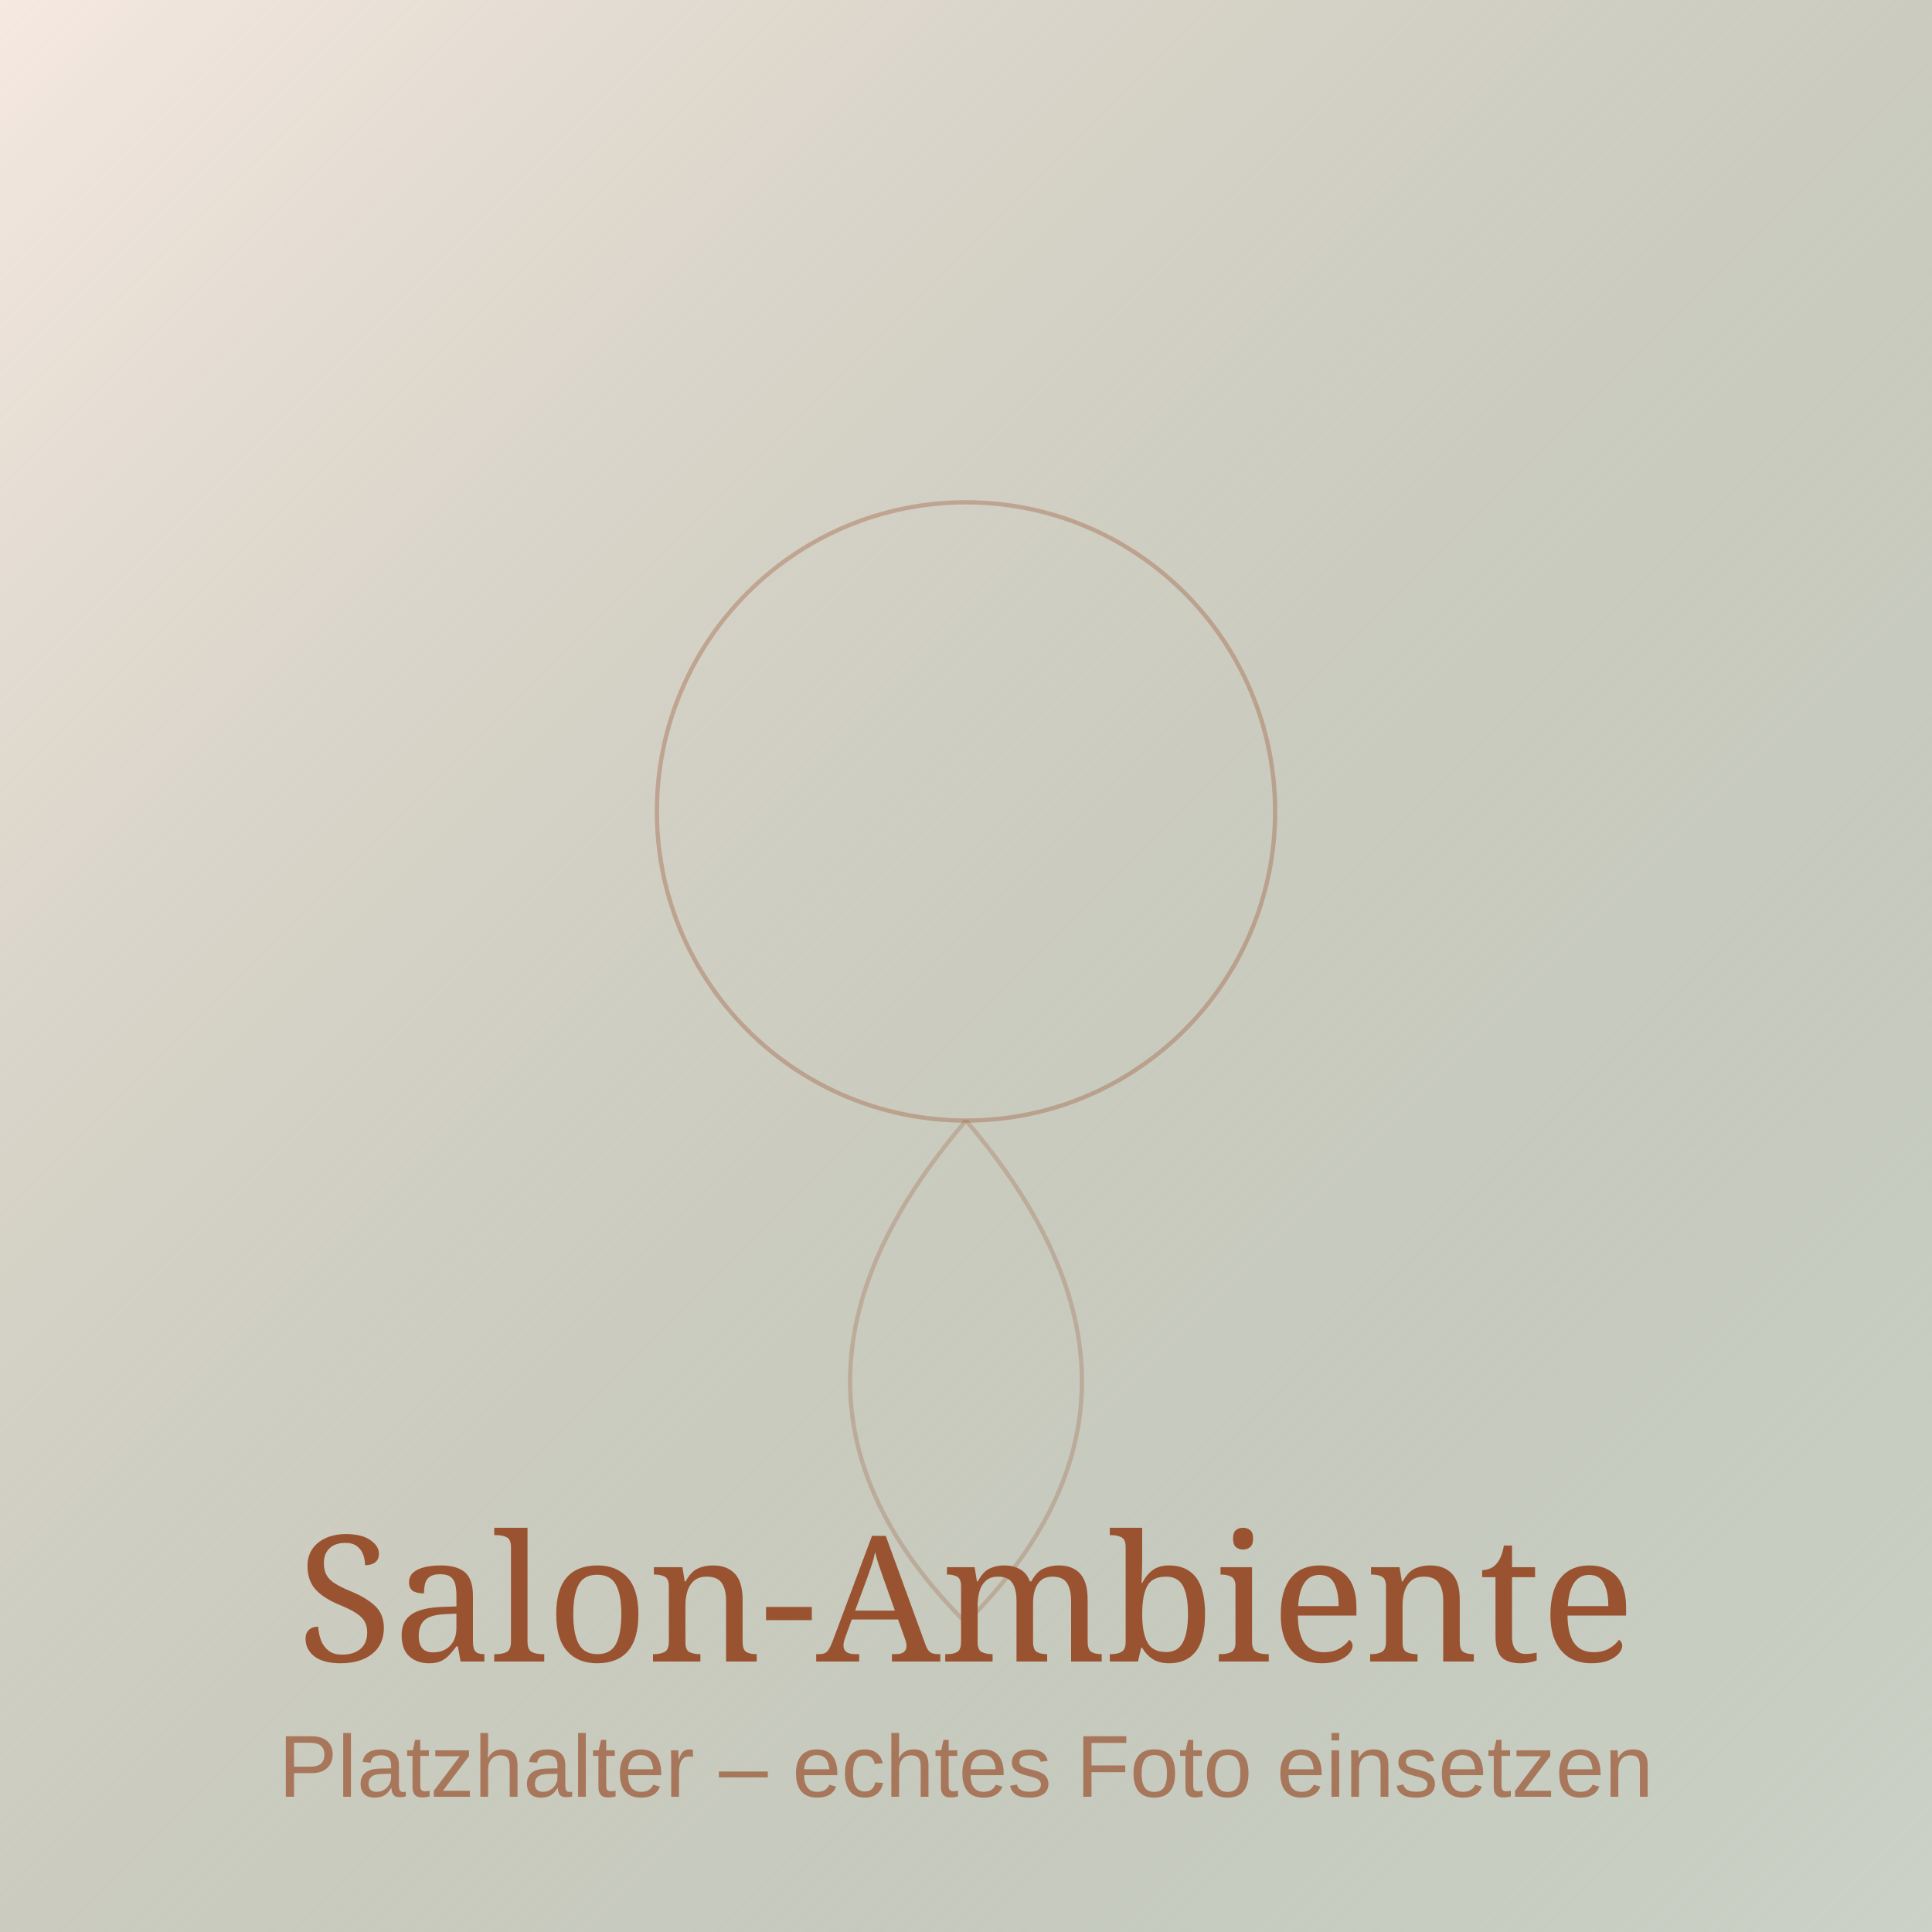
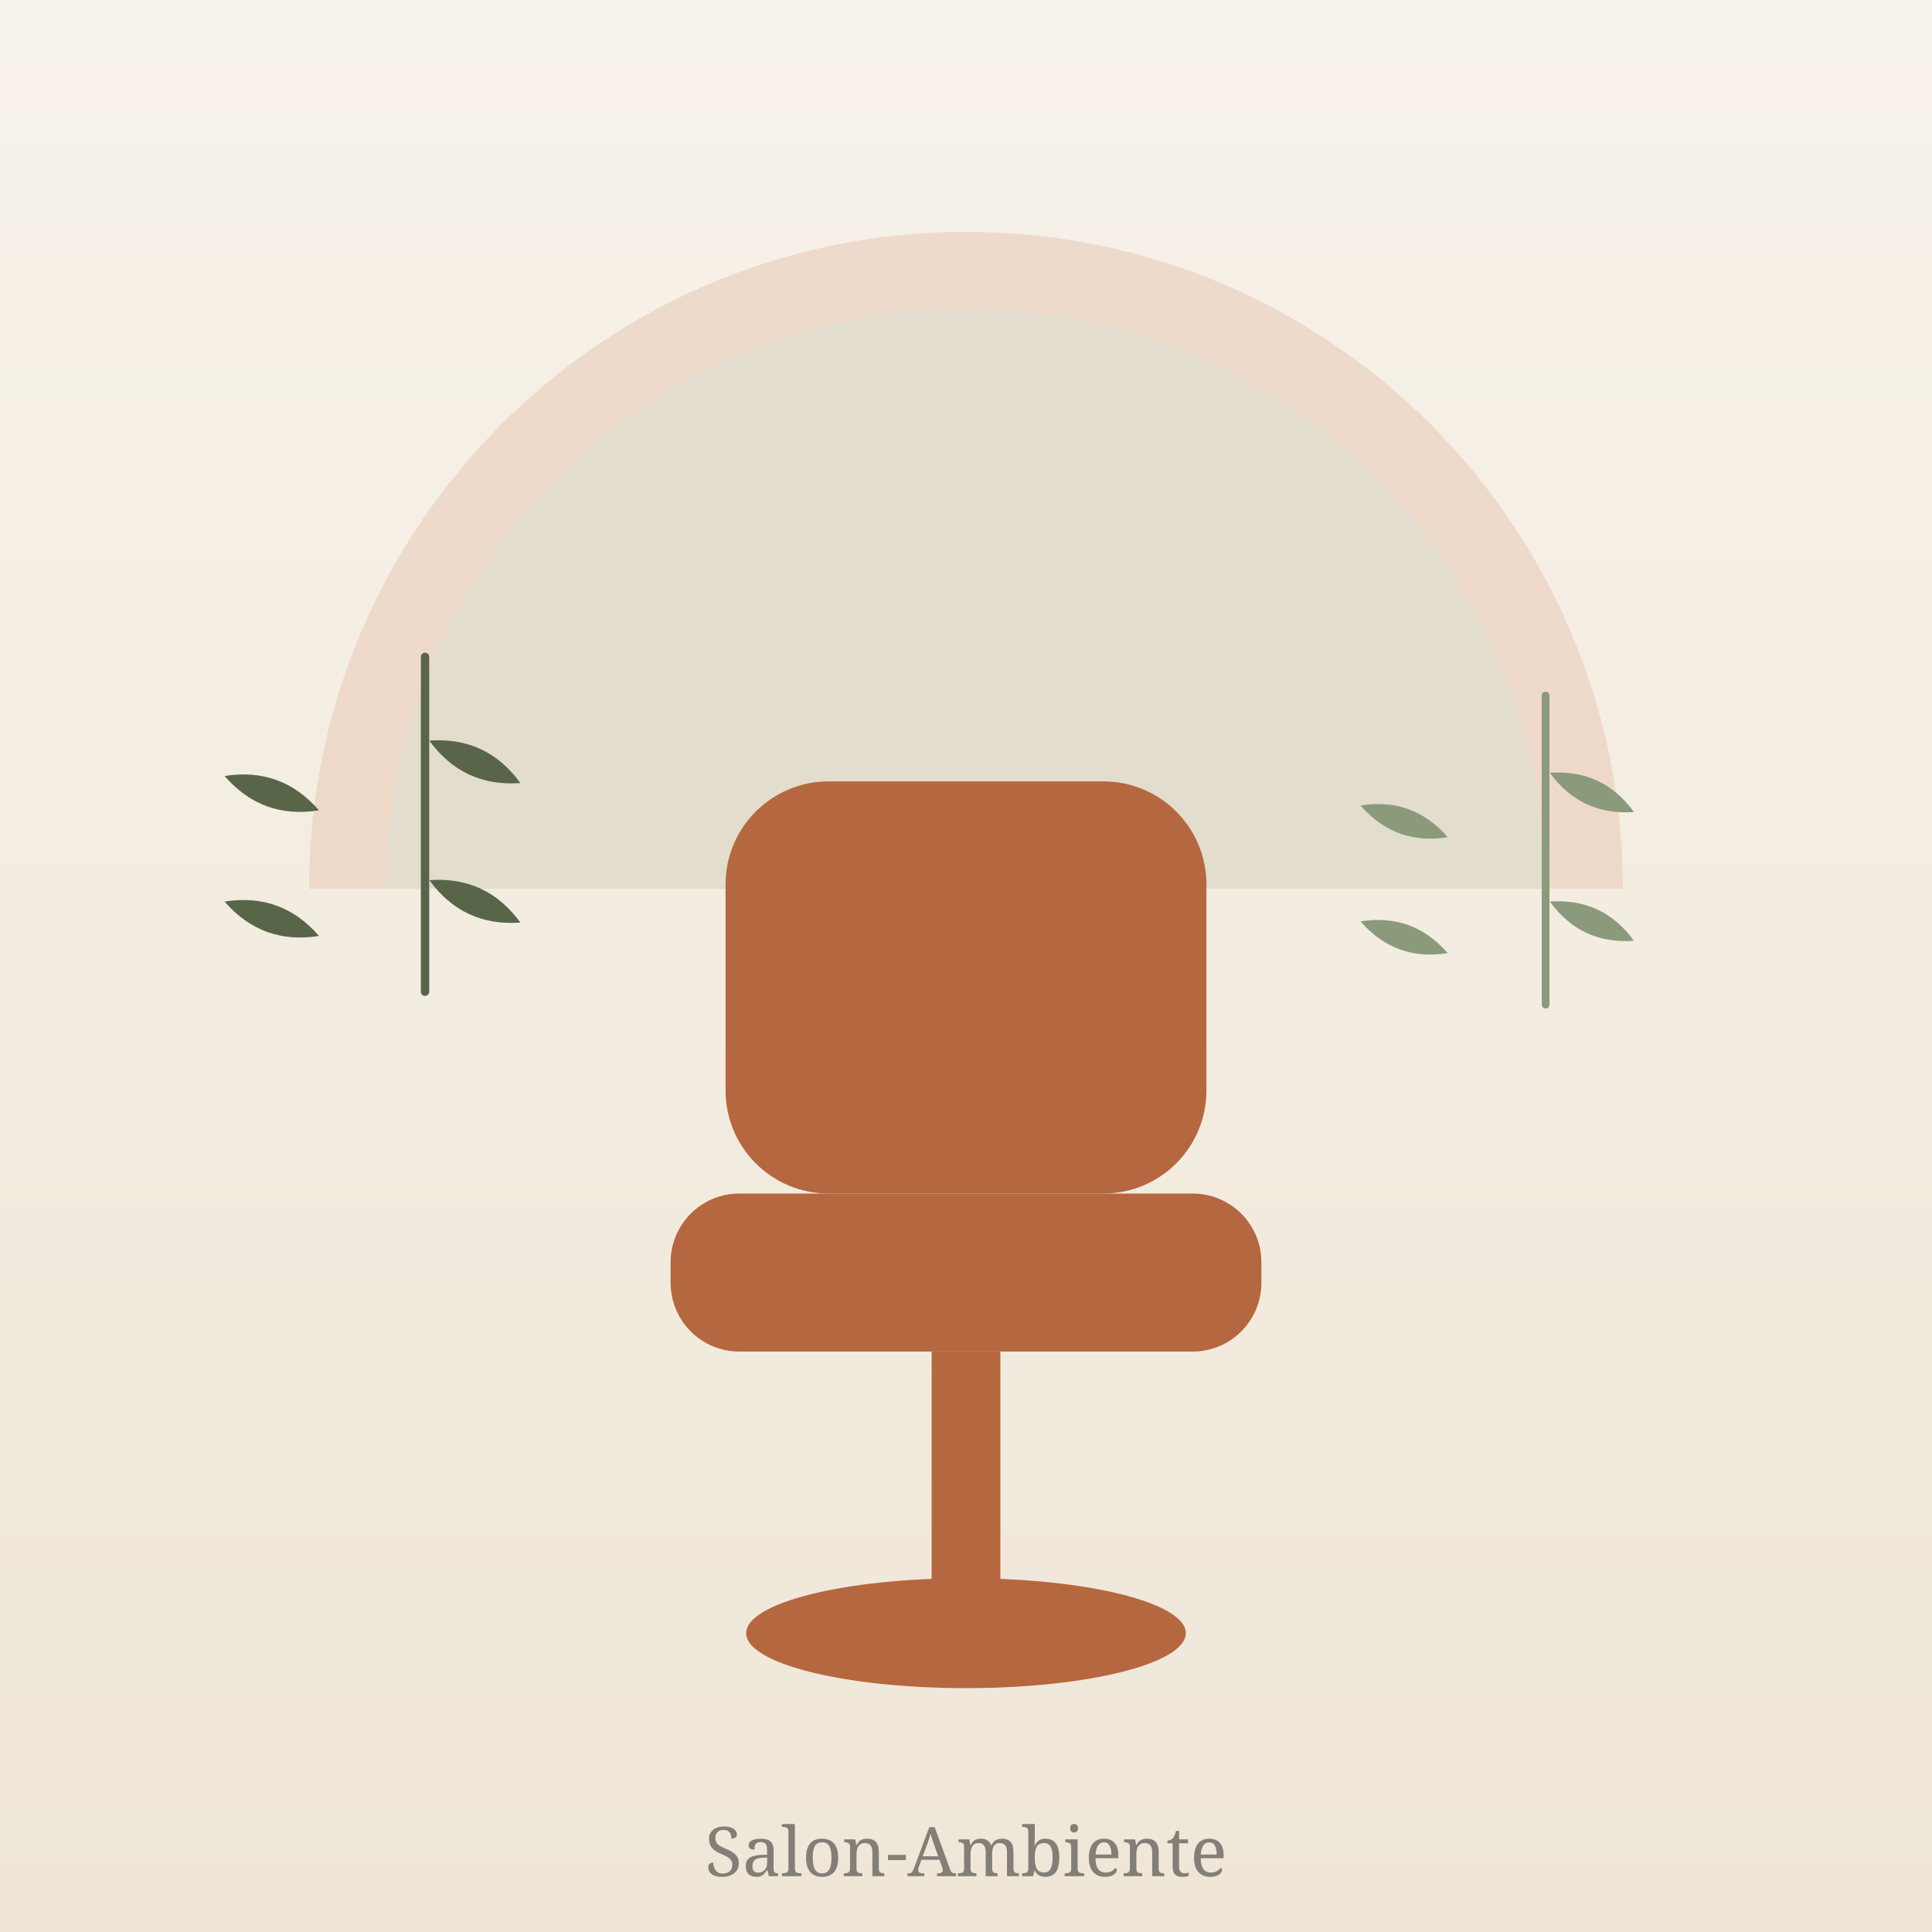
- <svg xmlns="http://www.w3.org/2000/svg" width="900" height="900" viewBox="0 0 900 900" role="img" aria-label="Salon-Ambiente">
+ <svg xmlns="http://www.w3.org/2000/svg" width="900" height="900" viewBox="0 0 900 900" role="img">
  <defs>
-     <linearGradient id="g" x1="0" y1="0" x2="1" y2="1">
-       <stop offset="0" stop-color="#F6E9E1" />
-       <stop offset="1" stop-color="#6F7E61" stop-opacity="0.35" />
+     <linearGradient id="bg" x1="0" y1="0" x2="0" y2="1">
+       <stop offset="0" stop-color="#F7F2EA" />
+       <stop offset="1" stop-color="#EFE6D7" />
    </linearGradient>
  </defs>
-   <rect width="900" height="900" fill="url(#g)" />
-   <g fill="none" stroke="#9A5331" stroke-opacity="0.35" stroke-width="2">
-     <circle cx="450" cy="378" r="144" />
-     <path d="M450 522 q 108 126 0 234 q -108 -108 0 -234" stroke-opacity="0.25" />
+   <rect width="900" height="900" fill="url(#bg)" />
+   <path d="M 144 414 A 306 306 0 0 1 756 414 Z" fill="#E9CBB9" opacity="0.6" />
+   <path d="M 180 414 A 270 270 0 0 1 720 414 Z" fill="#D8E0CF" opacity="0.55" />
+   <g transform="translate(450 540) scale(1.6)" fill="#B5673F">
+     <rect x="-70" y="-110" width="140" height="120" rx="30" />
+     <rect x="-86" y="10" width="172" height="46" rx="20" />
+     <rect x="-10" y="56" width="20" height="70" />
+     <ellipse cx="0" cy="138" rx="64" ry="16" />
  </g>
-   <text x="50%" y="774" text-anchor="middle" font-family="Georgia, serif" font-size="82" fill="#9A5331">Salon-Ambiente</text>
-   <text x="50%" y="837" text-anchor="middle" font-family="Arial, sans-serif" font-size="41" fill="#9A5331" fill-opacity="0.7">Platzhalter – echtes Foto einsetzen</text>
+   <g stroke="#586549" stroke-width="3.9" fill="none" stroke-linecap="round">
+     <path d="M 198 462 C 198 384, 198 345, 198 306" />
+   </g>
+   <g transform="translate(200 345) rotate(25) scale(1.3)">
+     <path d="M0 0 Q 18 -10 36 0 Q 18 10 0 0 Z" fill="#586549" />
+   </g>
+   <g transform="translate(148.6 377.5) rotate(200) scale(1.3)">
+     <path d="M0 0 Q 18 -10 36 0 Q 18 10 0 0 Z" fill="#586549" />
+   </g>
+   <g transform="translate(200 410) rotate(25) scale(1.3)">
+     <path d="M0 0 Q 18 -10 36 0 Q 18 10 0 0 Z" fill="#586549" />
+   </g>
+   <g transform="translate(148.6 436) rotate(200) scale(1.3)">
+     <path d="M0 0 Q 18 -10 36 0 Q 18 10 0 0 Z" fill="#586549" />
+   </g>
+   <g stroke="#8A9A7B" stroke-width="3.6" fill="none" stroke-linecap="round">
+     <path d="M 720 468 C 720 396, 720 360, 720 324" />
+   </g>
+   <g transform="translate(722 360) rotate(25) scale(1.2)">
+     <path d="M0 0 Q 18 -10 36 0 Q 18 10 0 0 Z" fill="#8A9A7B" />
+   </g>
+   <g transform="translate(674.4 390) rotate(200) scale(1.2)">
+     <path d="M0 0 Q 18 -10 36 0 Q 18 10 0 0 Z" fill="#8A9A7B" />
+   </g>
+   <g transform="translate(722 420) rotate(25) scale(1.2)">
+     <path d="M0 0 Q 18 -10 36 0 Q 18 10 0 0 Z" fill="#8A9A7B" />
+   </g>
+   <g transform="translate(674.4 444) rotate(200) scale(1.2)">
+     <path d="M0 0 Q 18 -10 36 0 Q 18 10 0 0 Z" fill="#8A9A7B" />
+   </g>
+   <text x="450" y="874" text-anchor="middle" font-family="Georgia, serif" font-size="32" fill="#2A2A28" opacity="0.55">Salon-Ambiente</text>
</svg>
